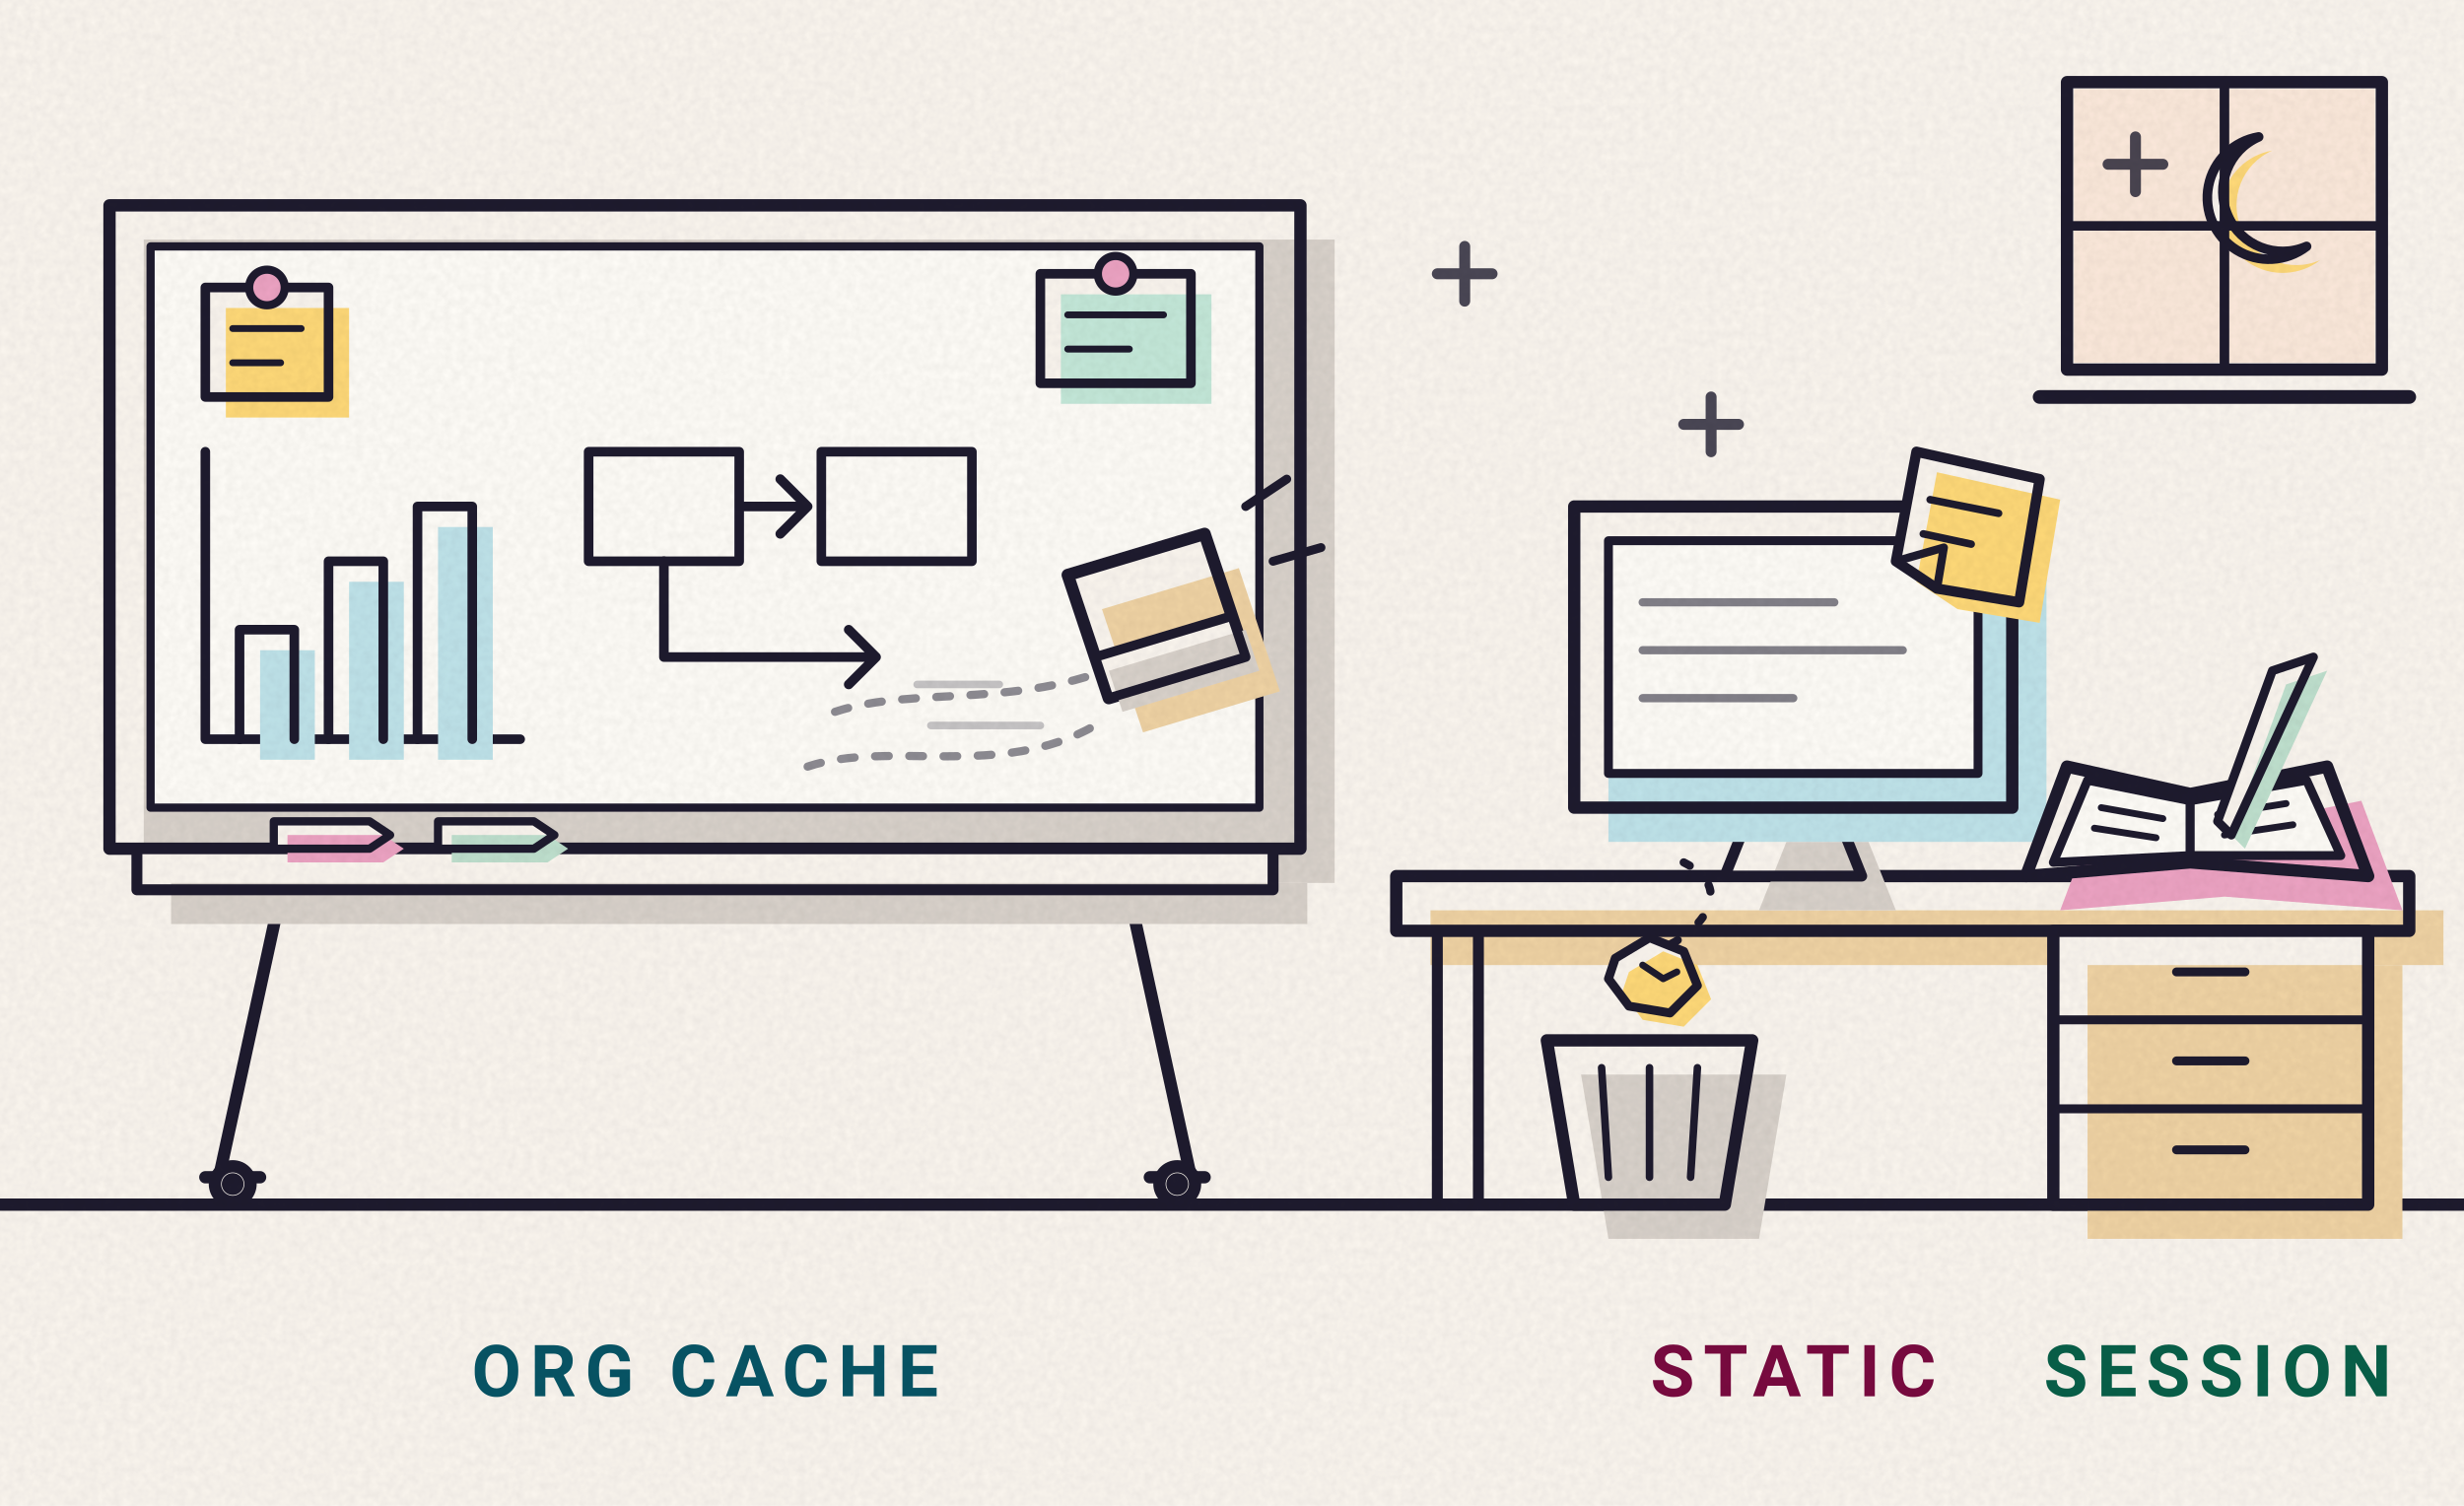
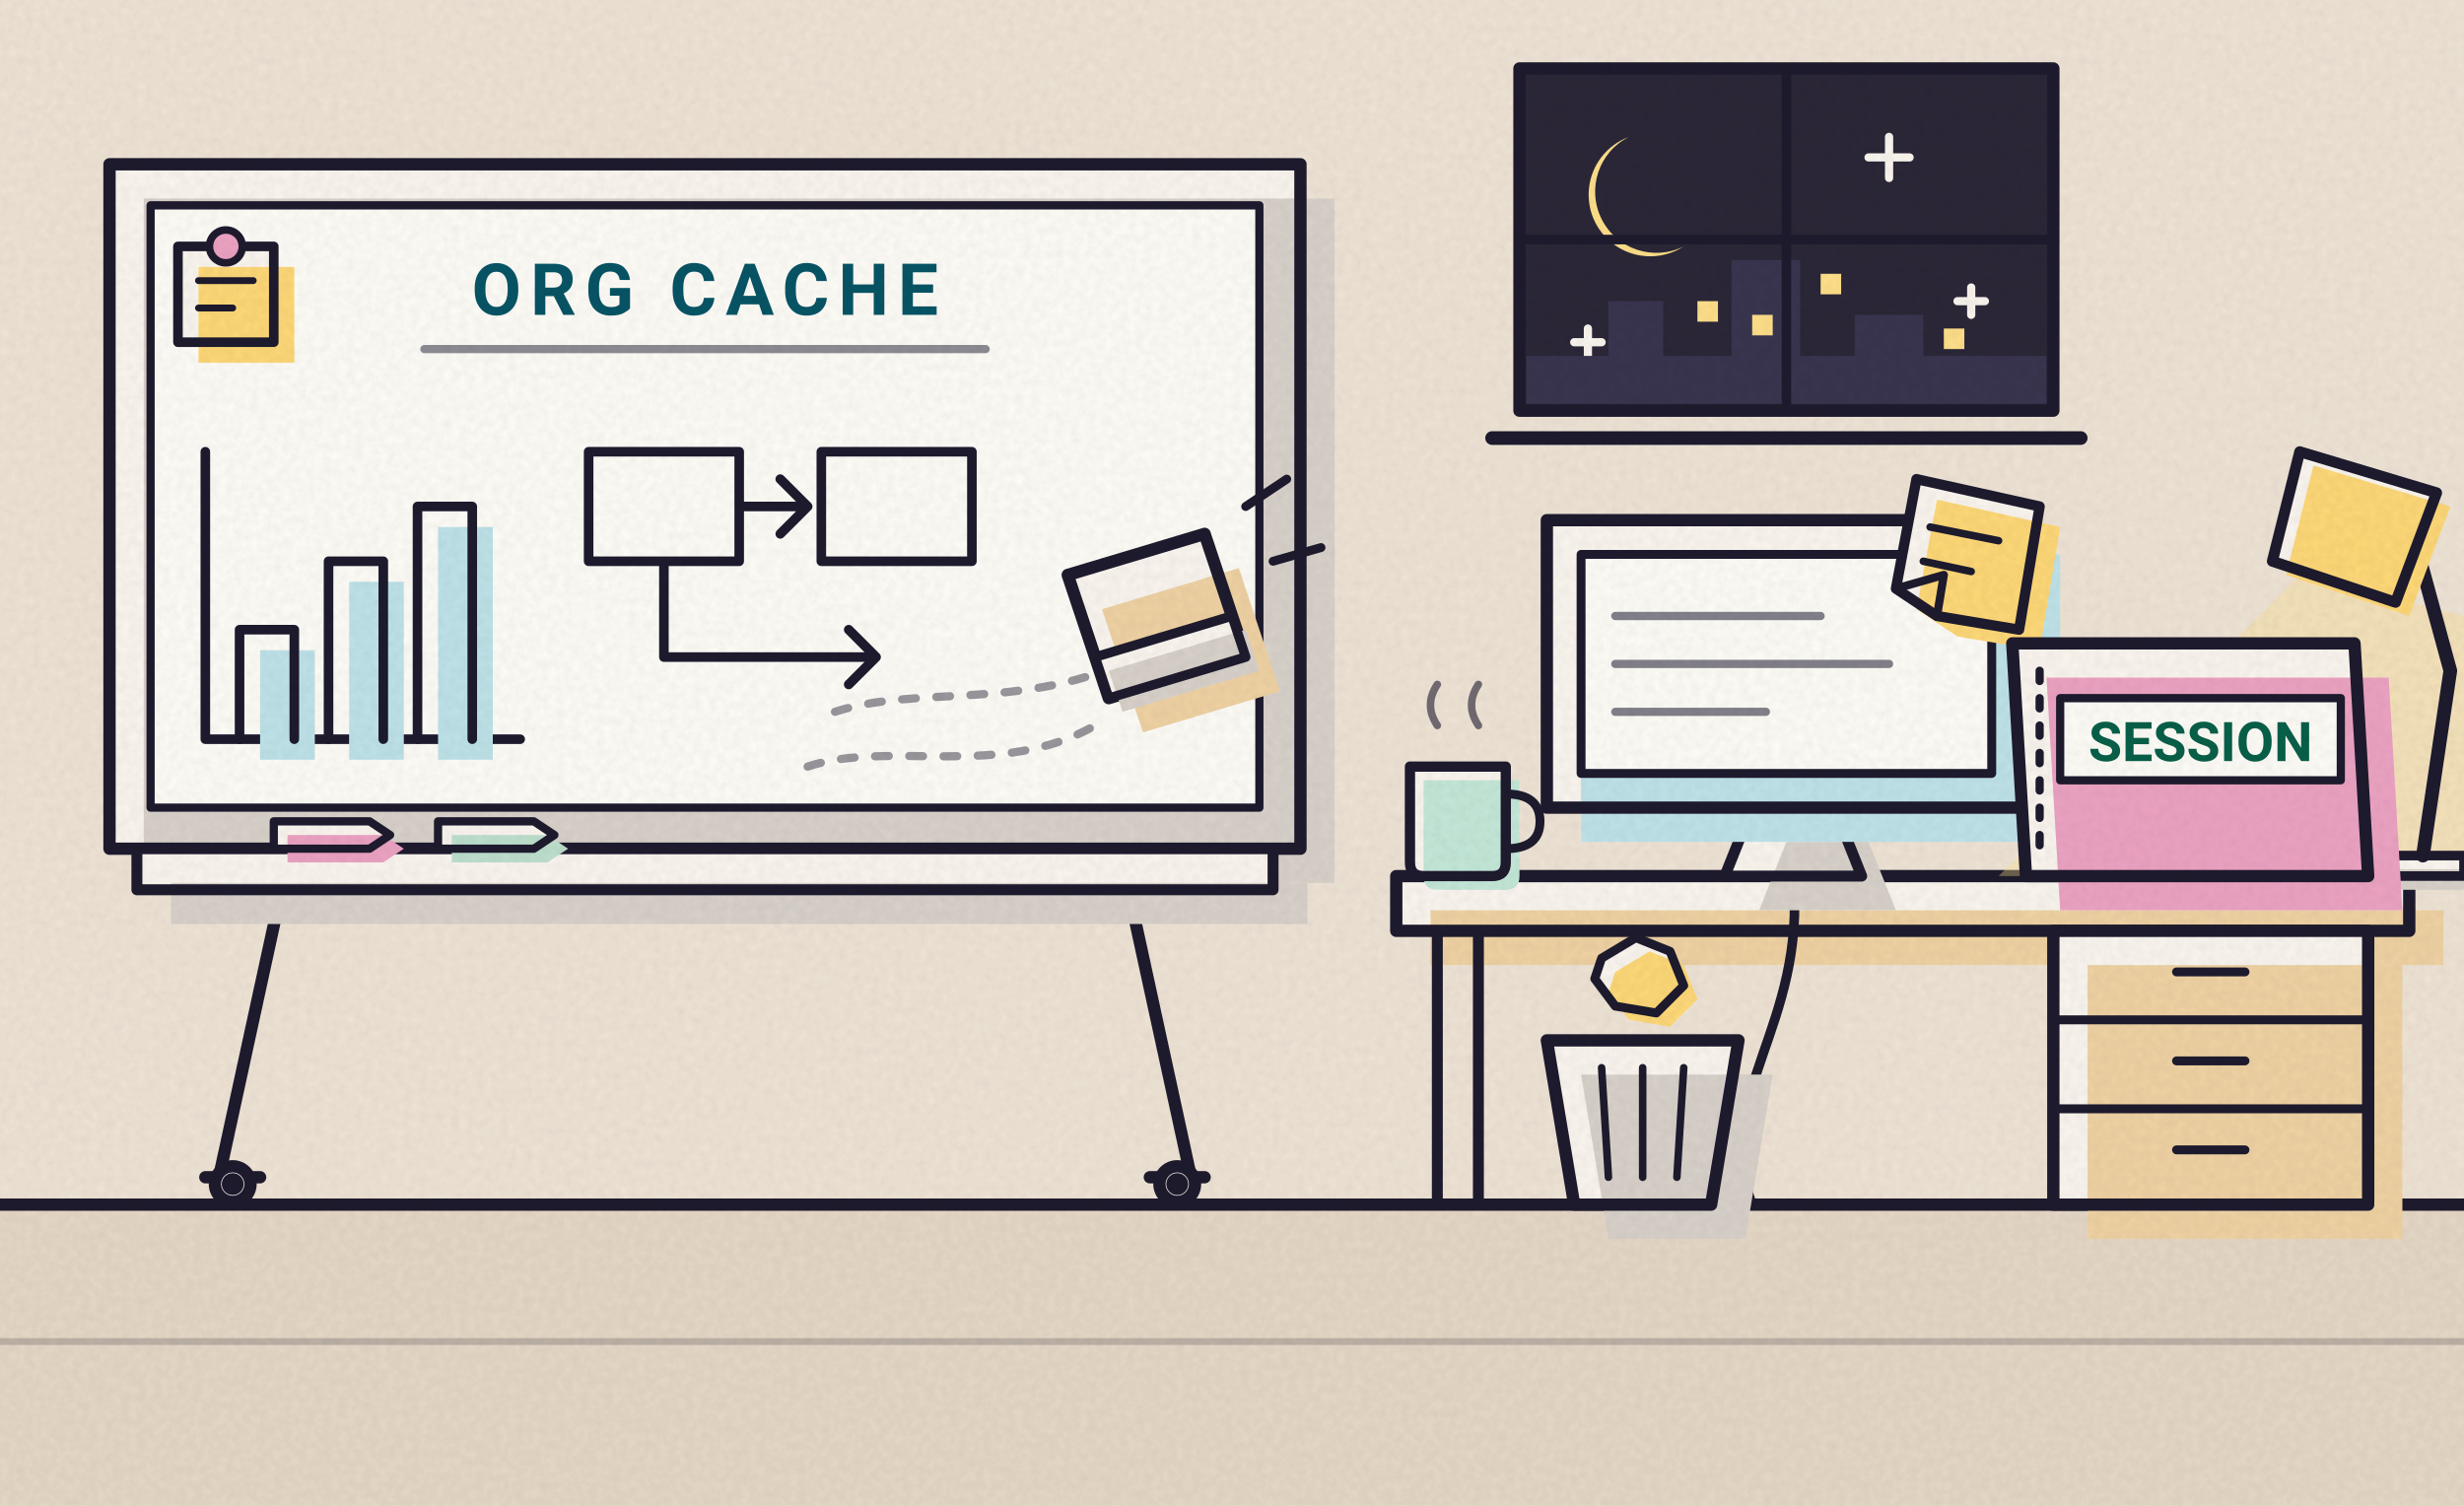
<svg xmlns="http://www.w3.org/2000/svg" xmlns:xlink="http://www.w3.org/1999/xlink" viewBox="0 0 360 220">
  <defs>
    <filter id="oc-grain" x="0" y="0" width="100%" height="100%">
      <feTurbulence type="fractalNoise" baseFrequency=".85" numOctaves="2" stitchTiles="stitch" />
      <feColorMatrix values="0 0 0 0 0  0 0 0 0 0  0 0 0 0 0  0 0 0 .06 0" />
    </filter>
    <g id="oc-s0">
-       <path d="M302 12 H348 V54 H302Z" />
+       <path d="M222 10 H300 V60 H222Z" />
    </g>
    <g id="oc-s1">
-       <path d="M330 20 A9 9 0 1 0 337 36 A7 7 0 1 1 330 20Z" />
+       <path d="M16 24 H190 V124 H16Z" />
    </g>
    <g id="oc-s2">
-       <path d="M16 30 H190 V124 H16Z" />
+       <path d="M22 30 H184 V118 H22Z" />
    </g>
    <g id="oc-s3">
-       <path d="M22 36 H184 V118 H22Z" />
+       <path d="M20 124 H186 V130 H20Z" />
    </g>
    <g id="oc-s4">
-       <path d="M20 124 H186 V130 H20Z" />
+       <path d="M40 120 h14 l3 2 l-3 2 h-14Z" />
    </g>
    <g id="oc-s5">
-       <path d="M40 120 h14 l3 2 l-3 2 h-14Z" />
+       <path d="M64 120 h14 l3 2 l-3 2 h-14Z" />
    </g>
    <g id="oc-s6">
-       <path d="M64 120 h14 l3 2 l-3 2 h-14Z" />
+       <path d="M26 36 H40 V50 H26Z" />
    </g>
    <g id="oc-s7">
-       <path d="M30 42 H48 V58 H30Z" />
+       <path d="M30.6 36 a2.4 2.4 0 1 0 4.8 0 a2.4 2.4 0 1 0 -4.8 0Z" />
    </g>
    <g id="oc-s8">
-       <path d="M36.4 42 a2.6 2.6 0 1 0 5.2 0 a2.6 2.6 0 1 0 -5.2 0Z" />
+       <path d="M156 84 L176 78 L182 96 L162 102Z" />
    </g>
    <g id="oc-s9">
-       <path d="M152 40 H174 V56 H152Z" />
+       <path d="M160 96 L180 90 L182 96 L162 102Z" />
    </g>
    <g id="oc-s10">
-       <path d="M160.4 40 a2.6 2.6 0 1 0 5.2 0 a2.6 2.6 0 1 0 -5.2 0Z" />
+       <path d="M204 128 H352 V136 H204Z" />
    </g>
    <g id="oc-s11">
-       <path d="M156 84 L176 78 L182 96 L162 102Z" />
+       <path d="M300 136 H346 V176 H300Z" />
    </g>
    <g id="oc-s12">
-       <path d="M160 96 L180 90 L182 96 L162 102Z" />
+       <path d="M226 152 H254 L250 176 H230Z" />
    </g>
    <g id="oc-s13">
-       <path d="M204 128 H352 V136 H204Z" />
+       <path d="M234 140 l5 -3 l5 2 l2 5 l-4 4 l-6 -1 l-3 -4Z" />
    </g>
    <g id="oc-s14">
-       <path d="M300 136 H346 V176 H300Z" />
+       <path d="M348 128 h12 v-3 h-12z" />
    </g>
    <g id="oc-s15">
-       <path d="M226 152 H256 L252 176 H230Z" />
+       <path d="M336 66 L356 72 L350 88 L332 82Z" />
    </g>
    <g id="oc-s16">
-       <path d="M236 140 l5 -3 l5 2 l2 5 l-4 4 l-6 -1 l-3 -4Z" />
+       <path d="M256 118 H268 L272 128 H252Z" />
    </g>
    <g id="oc-s17">
-       <path d="M256 118 H268 L272 128 H252Z" />
+       <path d="M226 76 H296 V118 H226Z" />
    </g>
    <g id="oc-s18">
-       <path d="M230 74 H294 V118 H230Z" />
+       <path d="M231 81 H291 V113 H231Z" />
    </g>
    <g id="oc-s19">
-       <path d="M235 79 H289 V113 H235Z" />
+       <path d="M280 70 L298 74 L295 92 L283 90 L277 86Z" />
    </g>
    <g id="oc-s20">
-       <path d="M280 66 L298 70 L295 88 L283 86 L277 82Z" />
+       <path d="M294 94 H344 L346 128 H296Z" />
    </g>
    <g id="oc-s21">
-       <path d="M296 128 L302 112 L320 116 L340 112 L346 128 L320 126Z" />
+       <path d="M301 102 H342 V114 H301Z" />
    </g>
    <g id="oc-s22">
-       <path d="M300 126 L305 114 L320 117 V125Z" />
-     </g>
-     <g id="oc-s23">
-       <path d="M320 117 L337 114 L342 125 L320 125Z" />
-     </g>
-     <g id="oc-s24">
-       <path d="M332 98 L338 96 L326 122 L324 120Z" />
+       <path d="M206 112 H220 V126 Q220 128 218 128 H208 Q206 128 206 126Z" />
    </g>
  </defs>
-   <rect width="360" height="220" fill="#FBF6EF" />
+   <rect width="360" height="220" fill="#EFE4D6" />
  <g stroke-linejoin="round" stroke-linecap="round" stroke-width="1.8">
-     <use xlink:href="#oc-s0" fill="#FFFDF8" />
+     <use xlink:href="#oc-s0" fill="#2B2738" />
    <use xlink:href="#oc-s0" fill="none" stroke="#1E1B2E" />
-     <path d="M303 13 H347 V53 H303Z" fill="#F8D1B8" opacity=".45" />
-     <use xlink:href="#oc-s1" fill="#FBF6EF" />
-     <use xlink:href="#oc-s1" fill="#FFD978" transform="translate(2 2)" />
-     <use xlink:href="#oc-s1" fill="none" stroke="#1E1B2E" stroke-width="1.4" />
-     <path d="M312 20 v8 M308 24 h8" fill="none" stroke="#1E1B2E" stroke-width="1.6" opacity=".8" />
-     <path d="M325 12 V54 M302 33 H348" fill="none" stroke="#1E1B2E" stroke-width="1.4" />
-     <path d="M298 58 H352" fill="none" stroke="#1E1B2E" stroke-width="2" />
-     <path d="M214 36 v8 M210 40 h8" fill="none" stroke="#1E1B2E" stroke-width="1.6" opacity=".8" />
-     <path d="M250 58 v8 M246 62 h8" fill="none" stroke="#1E1B2E" stroke-width="1.6" opacity=".8" />
+     <path d="M238 20 A9 9 0 1 0 246 36 A7 7 0 1 1 238 20Z" fill="#FFE08A" />
+     <path d="M276 20 v6 M273 23 h6 M288 42 v4 M286 44 h4 M232 48 v4 M230 50 h4" stroke="#FBF6EF" stroke-width="1.2" />
+     <path d="M223 52 h12 v-8 h8 v8 h10 v-14 h10 v14 h8 v-6 h10 v6 h18 v7 H223Z" fill="#3A3550" />
+     <path d="M248 44 h3 v3 h-3z" fill="#FFE08A" />
+     <path d="M256 46 h3 v3 h-3z" fill="#FFE08A" />
+     <path d="M266 40 h3 v3 h-3z" fill="#FFE08A" />
+     <path d="M284 48 h3 v3 h-3z" fill="#FFE08A" />
+     <path d="M261 10 V60 M222 35 H300" fill="none" stroke="#1E1B2E" stroke-width="1.4" />
+     <path d="M218 64 H304" fill="none" stroke="#1E1B2E" stroke-width="2" />
+     <path d="M0 176 H360 V220 H0Z" fill="#E6D8C6" />
    <path d="M0 176 H360" fill="none" stroke="#1E1B2E" stroke-width="1.8" />
+     <path d="M0 196 H360" fill="none" stroke="#1E1B2E" stroke-width="1" opacity=".2" />
    <path d="M42 126 L32 172 M164 126 L174 172 M30 172 h8 M168 172 h8" fill="none" stroke="#1E1B2E" stroke-width="1.8" />
    <circle cx="34" cy="173" r="2.6" fill="#FBF6EF" stroke="#1E1B2E" stroke-width="1.8" />
    <circle cx="34" cy="173" r="1.6" fill="#1E1B2E" />
    <circle cx="172" cy="173" r="2.6" fill="#FBF6EF" stroke="#1E1B2E" stroke-width="1.8" />
    <circle cx="172" cy="173" r="1.6" fill="#1E1B2E" />
-     <use xlink:href="#oc-s2" fill="#FBF6EF" />
-     <use xlink:href="#oc-s2" fill="#D9D2CB" transform="translate(5 5)" />
-     <use xlink:href="#oc-s2" fill="none" stroke="#1E1B2E" />
-     <use xlink:href="#oc-s3" fill="#FFFDF8" />
-     <use xlink:href="#oc-s3" fill="none" stroke="#1E1B2E" stroke-width="1.2" />
+     <use xlink:href="#oc-s1" fill="#FBF6EF" />
+     <use xlink:href="#oc-s1" fill="#D9D2CB" transform="translate(5 5)" />
+     <use xlink:href="#oc-s1" fill="none" stroke="#1E1B2E" />
+     <use xlink:href="#oc-s2" fill="#FFFDF8" />
+     <use xlink:href="#oc-s2" fill="none" stroke="#1E1B2E" stroke-width="1.2" />
+     <text x="103" y="46" fill="#075566" font-family="system-ui,-apple-system,Segoe UI,Roboto,sans-serif" font-size="10.5" font-weight="700" letter-spacing="1.3" text-anchor="middle">ORG CACHE</text>
+     <path d="M62 51 H144" fill="none" stroke="#1E1B2E" stroke-width="1.2" opacity=".5" />
+     <use xlink:href="#oc-s3" fill="#FBF6EF" />
+     <use xlink:href="#oc-s3" fill="#D9D2CB" transform="translate(5 5)" />
+     <use xlink:href="#oc-s3" fill="none" stroke="#1E1B2E" stroke-width="1.6" />
    <use xlink:href="#oc-s4" fill="#FBF6EF" />
-     <use xlink:href="#oc-s4" fill="#D9D2CB" transform="translate(5 5)" />
-     <use xlink:href="#oc-s4" fill="none" stroke="#1E1B2E" stroke-width="1.6" />
+     <use xlink:href="#oc-s4" fill="#EDA3C3" transform="translate(2 2)" />
+     <use xlink:href="#oc-s4" fill="none" stroke="#1E1B2E" stroke-width="1.2" />
    <use xlink:href="#oc-s5" fill="#FBF6EF" />
-     <use xlink:href="#oc-s5" fill="#EDA3C3" transform="translate(2 2)" />
+     <use xlink:href="#oc-s5" fill="#BFE0CE" transform="translate(2 2)" />
    <use xlink:href="#oc-s5" fill="none" stroke="#1E1B2E" stroke-width="1.2" />
    <use xlink:href="#oc-s6" fill="#FBF6EF" />
-     <use xlink:href="#oc-s6" fill="#BFE0CE" transform="translate(2 2)" />
-     <use xlink:href="#oc-s6" fill="none" stroke="#1E1B2E" stroke-width="1.2" />
-     <use xlink:href="#oc-s7" fill="#FBF6EF" />
-     <use xlink:href="#oc-s7" fill="#FFD978" transform="translate(3 3)" />
-     <use xlink:href="#oc-s7" fill="none" stroke="#1E1B2E" stroke-width="1.4" />
-     <path d="M34 48 h10 M34 53 h7" fill="none" stroke="#1E1B2E" stroke-width="1" />
-     <use xlink:href="#oc-s8" fill="#EDA3C3" />
-     <use xlink:href="#oc-s8" fill="none" stroke="#1E1B2E" stroke-width="1.2" />
-     <use xlink:href="#oc-s9" fill="#FBF6EF" />
-     <use xlink:href="#oc-s9" fill="#C4E8D9" transform="translate(3 3)" />
-     <use xlink:href="#oc-s9" fill="none" stroke="#1E1B2E" stroke-width="1.4" />
-     <path d="M156 46 h14 M156 51 h9" fill="none" stroke="#1E1B2E" stroke-width="1" />
-     <use xlink:href="#oc-s10" fill="#EDA3C3" />
-     <use xlink:href="#oc-s10" fill="none" stroke="#1E1B2E" stroke-width="1.2" />
+     <use xlink:href="#oc-s6" fill="#FFD978" transform="translate(3 3)" />
+     <use xlink:href="#oc-s6" fill="none" stroke="#1E1B2E" stroke-width="1.4" />
+     <path d="M29 41 h8 M29 45 h5" fill="none" stroke="#1E1B2E" stroke-width="1" />
+     <use xlink:href="#oc-s7" fill="#EDA3C3" />
+     <use xlink:href="#oc-s7" fill="none" stroke="#1E1B2E" stroke-width="1.1" />
    <path d="M30 108 H76 M30 108 V66" fill="none" stroke="#1E1B2E" stroke-width="1.4" />
    <path d="M35 108 V92 H43 V108Z M48 108 V82 H56 V108Z M61 108 V74 H69 V108Z" fill="#BFE3EA" transform="translate(3 3)" />
    <path d="M35 108 V92 H43 V108 M48 108 V82 H56 V108 M61 108 V74 H69 V108" fill="none" stroke="#1E1B2E" stroke-width="1.4" />
-     <path d="M86 66 H108 V82 H86Z M120 66 H142 V82 H120Z M108 74 H118 M114 70 l4 4 l-4 4" fill="none" stroke="#1E1B2E" stroke-width="1.4" />
-     <path d="M97 82 V96 H128 M124 92 l4 4 l-4 4" fill="none" stroke="#1E1B2E" stroke-width="1.4" />
-     <path d="M134 100 h12 M136 106 h16" fill="none" stroke="#1E1B2E" stroke-width="1.1" opacity=".25" />
-     <path d="M118 112 C130 108 146 114 160 106 M122 104 C134 100 150 104 166 96" fill="none" stroke="#1E1B2E" stroke-width="1.2" opacity=".5" stroke-dasharray="2 3" />
+     <path d="M86 66 H108 V82 H86Z M120 66 H142 V82 H120Z M108 74 H118 M114 70 l4 4 l-4 4 M97 82 V96 H128 M124 92 l4 4 l-4 4" fill="none" stroke="#1E1B2E" stroke-width="1.4" />
+     <path d="M118 112 C130 108 146 114 160 106 M122 104 C134 100 150 104 166 96" fill="none" stroke="#1E1B2E" stroke-width="1.2" opacity=".45" stroke-dasharray="2 3" />
+     <use xlink:href="#oc-s8" fill="#FBF6EF" />
+     <use xlink:href="#oc-s8" fill="#F0D3A4" transform="translate(5 5)" />
+     <use xlink:href="#oc-s8" fill="none" stroke="#1E1B2E" />
+     <use xlink:href="#oc-s9" fill="#FBF6EF" />
+     <use xlink:href="#oc-s9" fill="#D9D2CB" transform="translate(2 2)" />
+     <use xlink:href="#oc-s9" fill="none" stroke="#1E1B2E" stroke-width="1.4" />
+     <path d="M182 74 l6 -4 M186 82 l7 -2" fill="none" stroke="#1E1B2E" stroke-width="1.3" />
+     <use xlink:href="#oc-s10" fill="#FBF6EF" />
+     <use xlink:href="#oc-s10" fill="#F0D3A4" transform="translate(5 5)" />
+     <use xlink:href="#oc-s10" fill="none" stroke="#1E1B2E" />
+     <path d="M210 136 V176 M216 136 V176" fill="none" stroke="#1E1B2E" stroke-width="1.6" />
    <use xlink:href="#oc-s11" fill="#FBF6EF" />
    <use xlink:href="#oc-s11" fill="#F0D3A4" transform="translate(5 5)" />
    <use xlink:href="#oc-s11" fill="none" stroke="#1E1B2E" />
+     <path d="M300 149 H346 M300 162 H346 M318 142 h10 M318 155 h10 M318 168 h10" fill="none" stroke="#1E1B2E" stroke-width="1.3" />
+     <path d="M262 128 C264 150 250 160 256 176" fill="none" stroke="#1E1B2E" stroke-width="1.4" />
    <use xlink:href="#oc-s12" fill="#FBF6EF" />
-     <use xlink:href="#oc-s12" fill="#D9D2CB" transform="translate(2 2)" />
-     <use xlink:href="#oc-s12" fill="none" stroke="#1E1B2E" stroke-width="1.4" />
-     <path d="M182 74 l6 -4 M186 82 l7 -2" fill="none" stroke="#1E1B2E" stroke-width="1.3" />
+     <use xlink:href="#oc-s12" fill="#D9D2CB" transform="translate(5 5)" />
+     <use xlink:href="#oc-s12" fill="none" stroke="#1E1B2E" />
+     <path d="M234 156 L235 172 M240 156 V172 M246 156 L245 172" fill="none" stroke="#1E1B2E" stroke-width="1.1" />
    <use xlink:href="#oc-s13" fill="#FBF6EF" />
-     <use xlink:href="#oc-s13" fill="#F0D3A4" transform="translate(5 5)" />
-     <use xlink:href="#oc-s13" fill="none" stroke="#1E1B2E" />
-     <path d="M210 136 V176 M216 136 V176" fill="none" stroke="#1E1B2E" stroke-width="1.6" />
+     <use xlink:href="#oc-s13" fill="#FFD978" transform="translate(2 2)" />
+     <use xlink:href="#oc-s13" fill="none" stroke="#1E1B2E" stroke-width="1.3" />
+     <path d="M336 84 L292 128 H360 V90Z" fill="#FFE08A" opacity=".35" />
    <use xlink:href="#oc-s14" fill="#FBF6EF" />
-     <use xlink:href="#oc-s14" fill="#F0D3A4" transform="translate(5 5)" />
-     <use xlink:href="#oc-s14" fill="none" stroke="#1E1B2E" />
-     <path d="M300 149 H346 M300 162 H346 M318 142 h10 M318 155 h10 M318 168 h10" fill="none" stroke="#1E1B2E" stroke-width="1.3" />
+     <use xlink:href="#oc-s14" fill="#D9D2CB" transform="translate(2 2)" />
+     <use xlink:href="#oc-s14" fill="none" stroke="#1E1B2E" stroke-width="1.4" />
+     <path d="M354 125 L358 98 L352 76" fill="none" stroke="#1E1B2E" stroke-width="2" />
    <use xlink:href="#oc-s15" fill="#FBF6EF" />
-     <use xlink:href="#oc-s15" fill="#D9D2CB" transform="translate(5 5)" />
-     <use xlink:href="#oc-s15" fill="none" stroke="#1E1B2E" />
-     <path d="M234 156 L235 172 M241 156 V172 M248 156 L247 172" fill="none" stroke="#1E1B2E" stroke-width="1.1" />
+     <use xlink:href="#oc-s15" fill="#FFD978" transform="translate(2 2)" />
+     <use xlink:href="#oc-s15" fill="none" stroke="#1E1B2E" stroke-width="1.6" />
    <use xlink:href="#oc-s16" fill="#FBF6EF" />
-     <use xlink:href="#oc-s16" fill="#FFD978" transform="translate(2 2)" />
-     <use xlink:href="#oc-s16" fill="none" stroke="#1E1B2E" stroke-width="1.3" />
-     <path d="M240 141 l3 2 l2 -1" fill="none" stroke="#1E1B2E" stroke-width="1" />
-     <path d="M246 126 C254 130 248 136 244 138" fill="none" stroke="#1E1B2E" stroke-width="1.2" stroke-dasharray="1 4" />
+     <use xlink:href="#oc-s16" fill="#D9D2CB" transform="translate(5 5)" />
+     <use xlink:href="#oc-s16" fill="none" stroke="#1E1B2E" stroke-width="1.6" />
    <use xlink:href="#oc-s17" fill="#FBF6EF" />
-     <use xlink:href="#oc-s17" fill="#D9D2CB" transform="translate(5 5)" />
-     <use xlink:href="#oc-s17" fill="none" stroke="#1E1B2E" stroke-width="1.6" />
-     <use xlink:href="#oc-s18" fill="#FBF6EF" />
-     <use xlink:href="#oc-s18" fill="#BFE3EA" transform="translate(5 5)" />
-     <use xlink:href="#oc-s18" fill="none" stroke="#1E1B2E" />
-     <use xlink:href="#oc-s19" fill="#FFFDF8" />
-     <use xlink:href="#oc-s19" fill="none" stroke="#1E1B2E" stroke-width="1.3" />
-     <path d="M240 88 H268 M240 95 H278 M240 102 H262" fill="none" stroke="#1E1B2E" stroke-width="1.2" opacity=".55" />
+     <use xlink:href="#oc-s17" fill="#BFE3EA" transform="translate(5 5)" />
+     <use xlink:href="#oc-s17" fill="none" stroke="#1E1B2E" />
+     <use xlink:href="#oc-s18" fill="#FFFDF8" />
+     <use xlink:href="#oc-s18" fill="none" stroke="#1E1B2E" stroke-width="1.3" />
+     <path d="M236 90 H266 M236 97 H276 M236 104 H258" fill="none" stroke="#1E1B2E" stroke-width="1.2" opacity=".55" />
+     <use xlink:href="#oc-s19" fill="#FBF6EF" />
+     <use xlink:href="#oc-s19" fill="#FFD978" transform="translate(3 3)" />
+     <use xlink:href="#oc-s19" fill="none" stroke="#1E1B2E" stroke-width="1.5" />
+     <path d="M283 90 L284 84 L277 86" fill="none" stroke="#1E1B2E" stroke-width="1.2" />
+     <path d="M282 77 l10 2 M281 82 l7 1.5" fill="none" stroke="#1E1B2E" stroke-width="1.1" />
    <use xlink:href="#oc-s20" fill="#FBF6EF" />
-     <use xlink:href="#oc-s20" fill="#FFD978" transform="translate(3 3)" />
-     <use xlink:href="#oc-s20" fill="none" stroke="#1E1B2E" stroke-width="1.5" />
-     <path d="M283 86 L284 80 L277 82" fill="none" stroke="#1E1B2E" stroke-width="1.2" />
-     <path d="M282 73 l10 2 M281 78 l7 1.5" fill="none" stroke="#1E1B2E" stroke-width="1.1" />
-     <use xlink:href="#oc-s21" fill="#FBF6EF" />
-     <use xlink:href="#oc-s21" fill="#EDA3C3" transform="translate(5 5)" />
-     <use xlink:href="#oc-s21" fill="none" stroke="#1E1B2E" />
-     <use xlink:href="#oc-s22" fill="#FFFDF8" />
-     <use xlink:href="#oc-s22" fill="none" stroke="#1E1B2E" stroke-width="1.3" />
-     <use xlink:href="#oc-s23" fill="#FFFDF8" />
-     <use xlink:href="#oc-s23" fill="none" stroke="#1E1B2E" stroke-width="1.3" />
-     <path d="M307 118 l9 1.6 M306 121 l9 1.4 M324 119 l10 -1.6 M325 122 l10 -1.5" fill="none" stroke="#1E1B2E" stroke-width="1" />
-     <use xlink:href="#oc-s24" fill="#FBF6EF" />
-     <use xlink:href="#oc-s24" fill="#BFE0CE" transform="translate(2 2)" />
-     <use xlink:href="#oc-s24" fill="none" stroke="#1E1B2E" stroke-width="1.3" />
-     <text x="103" y="204" fill="#075566" font-family="system-ui,-apple-system,Segoe UI,Roboto,sans-serif" font-size="10.5" font-weight="700" letter-spacing="1.3" text-anchor="middle">ORG CACHE</text>
-     <text x="262" y="204" fill="#7A0A40" font-family="system-ui,-apple-system,Segoe UI,Roboto,sans-serif" font-size="10.5" font-weight="700" letter-spacing="1.3" text-anchor="middle">STATIC</text>
-     <text x="324" y="204" fill="#086049" font-family="system-ui,-apple-system,Segoe UI,Roboto,sans-serif" font-size="10.5" font-weight="700" letter-spacing="1.3" text-anchor="middle">SESSION</text>
+     <use xlink:href="#oc-s20" fill="#EDA3C3" transform="translate(5 5)" />
+     <use xlink:href="#oc-s20" fill="none" stroke="#1E1B2E" />
+     <path d="M298 98 v26" fill="none" stroke="#1E1B2E" stroke-width="1.2" stroke-dasharray="1.5 2.5" />
+     <use xlink:href="#oc-s21" fill="#FFFDF8" />
+     <use xlink:href="#oc-s21" fill="none" stroke="#1E1B2E" stroke-width="1.2" />
+     <text x="321.5" y="111.2" fill="#086049" font-family="system-ui,-apple-system,Segoe UI,Roboto,sans-serif" font-size="8" font-weight="700" letter-spacing="0" text-anchor="middle">SESSION</text>
+     <use xlink:href="#oc-s22" fill="#FBF6EF" />
+     <use xlink:href="#oc-s22" fill="#C4E8D9" transform="translate(2 2)" />
+     <use xlink:href="#oc-s22" fill="none" stroke="#1E1B2E" stroke-width="1.5" />
+     <path d="M220 116 q5 0 5 4 q0 4 -5 4" fill="none" stroke="#1E1B2E" stroke-width="1.3" />
+     <path d="M210 106 q-2 -3 0 -6 M216 106 q-2 -3 0 -6" fill="none" stroke="#1E1B2E" stroke-width="1.1" opacity=".6" />
  </g>
  <rect width="360" height="220" filter="url(#oc-grain)" />
</svg>
